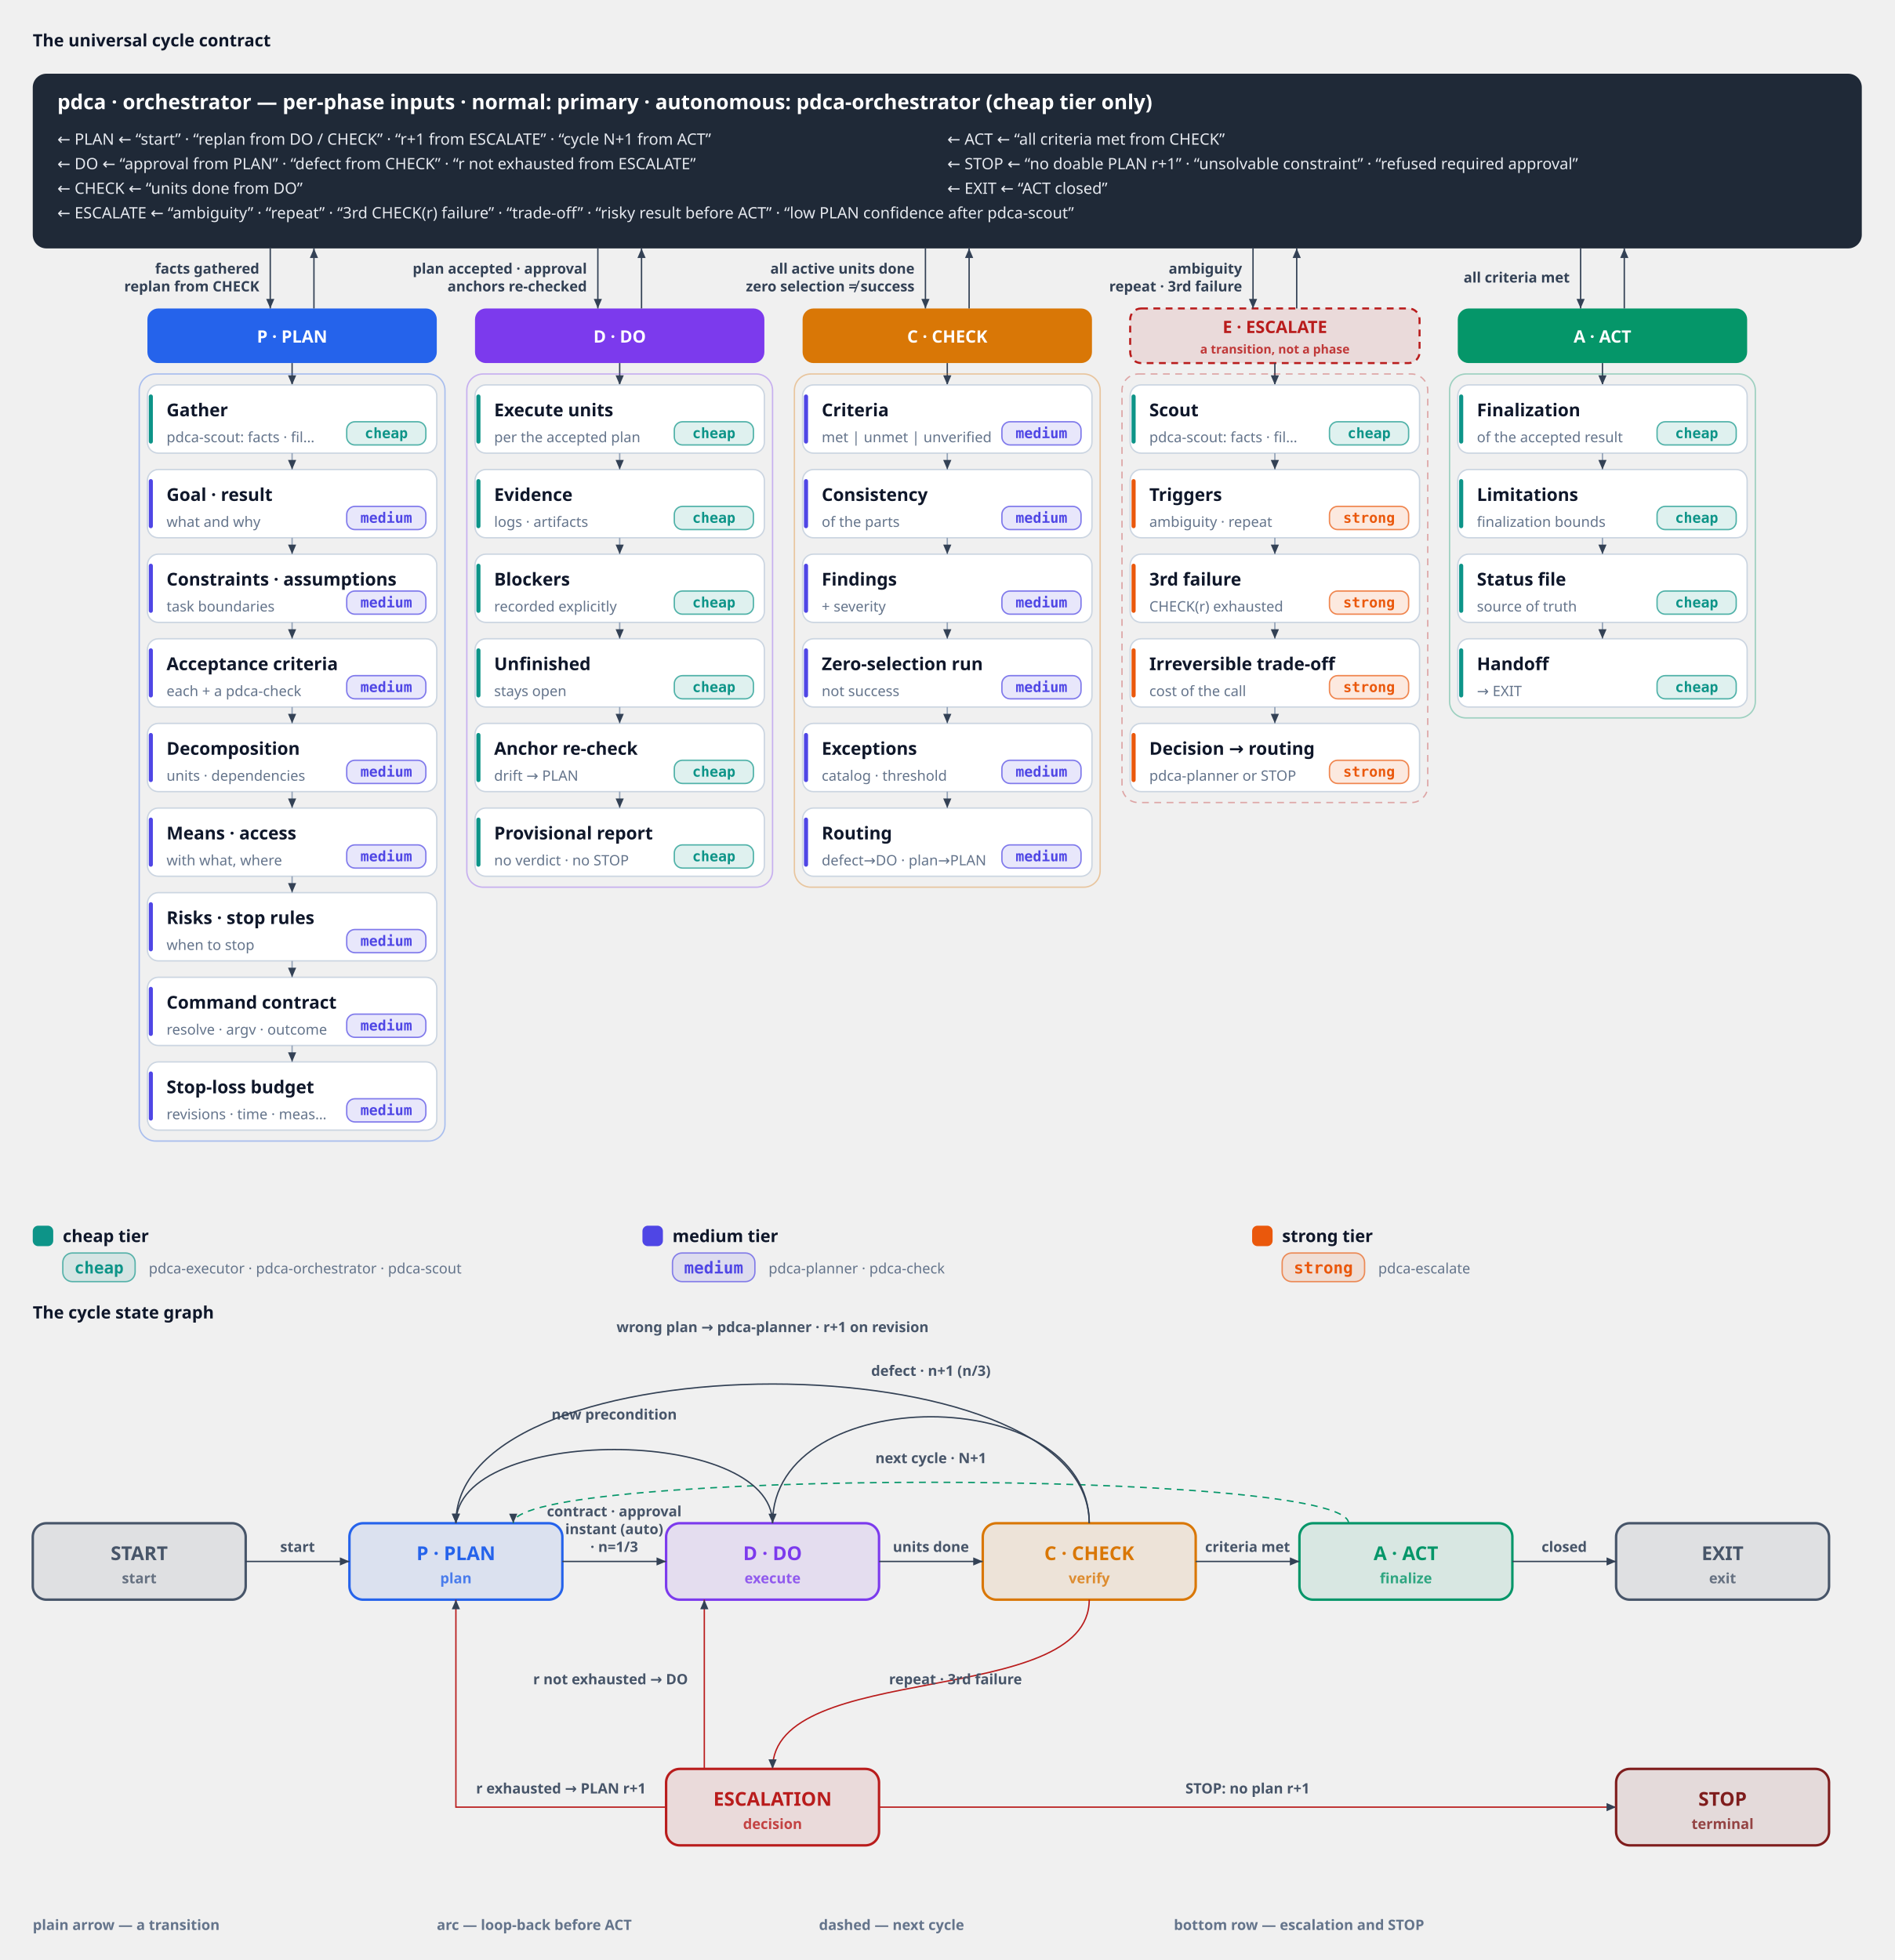
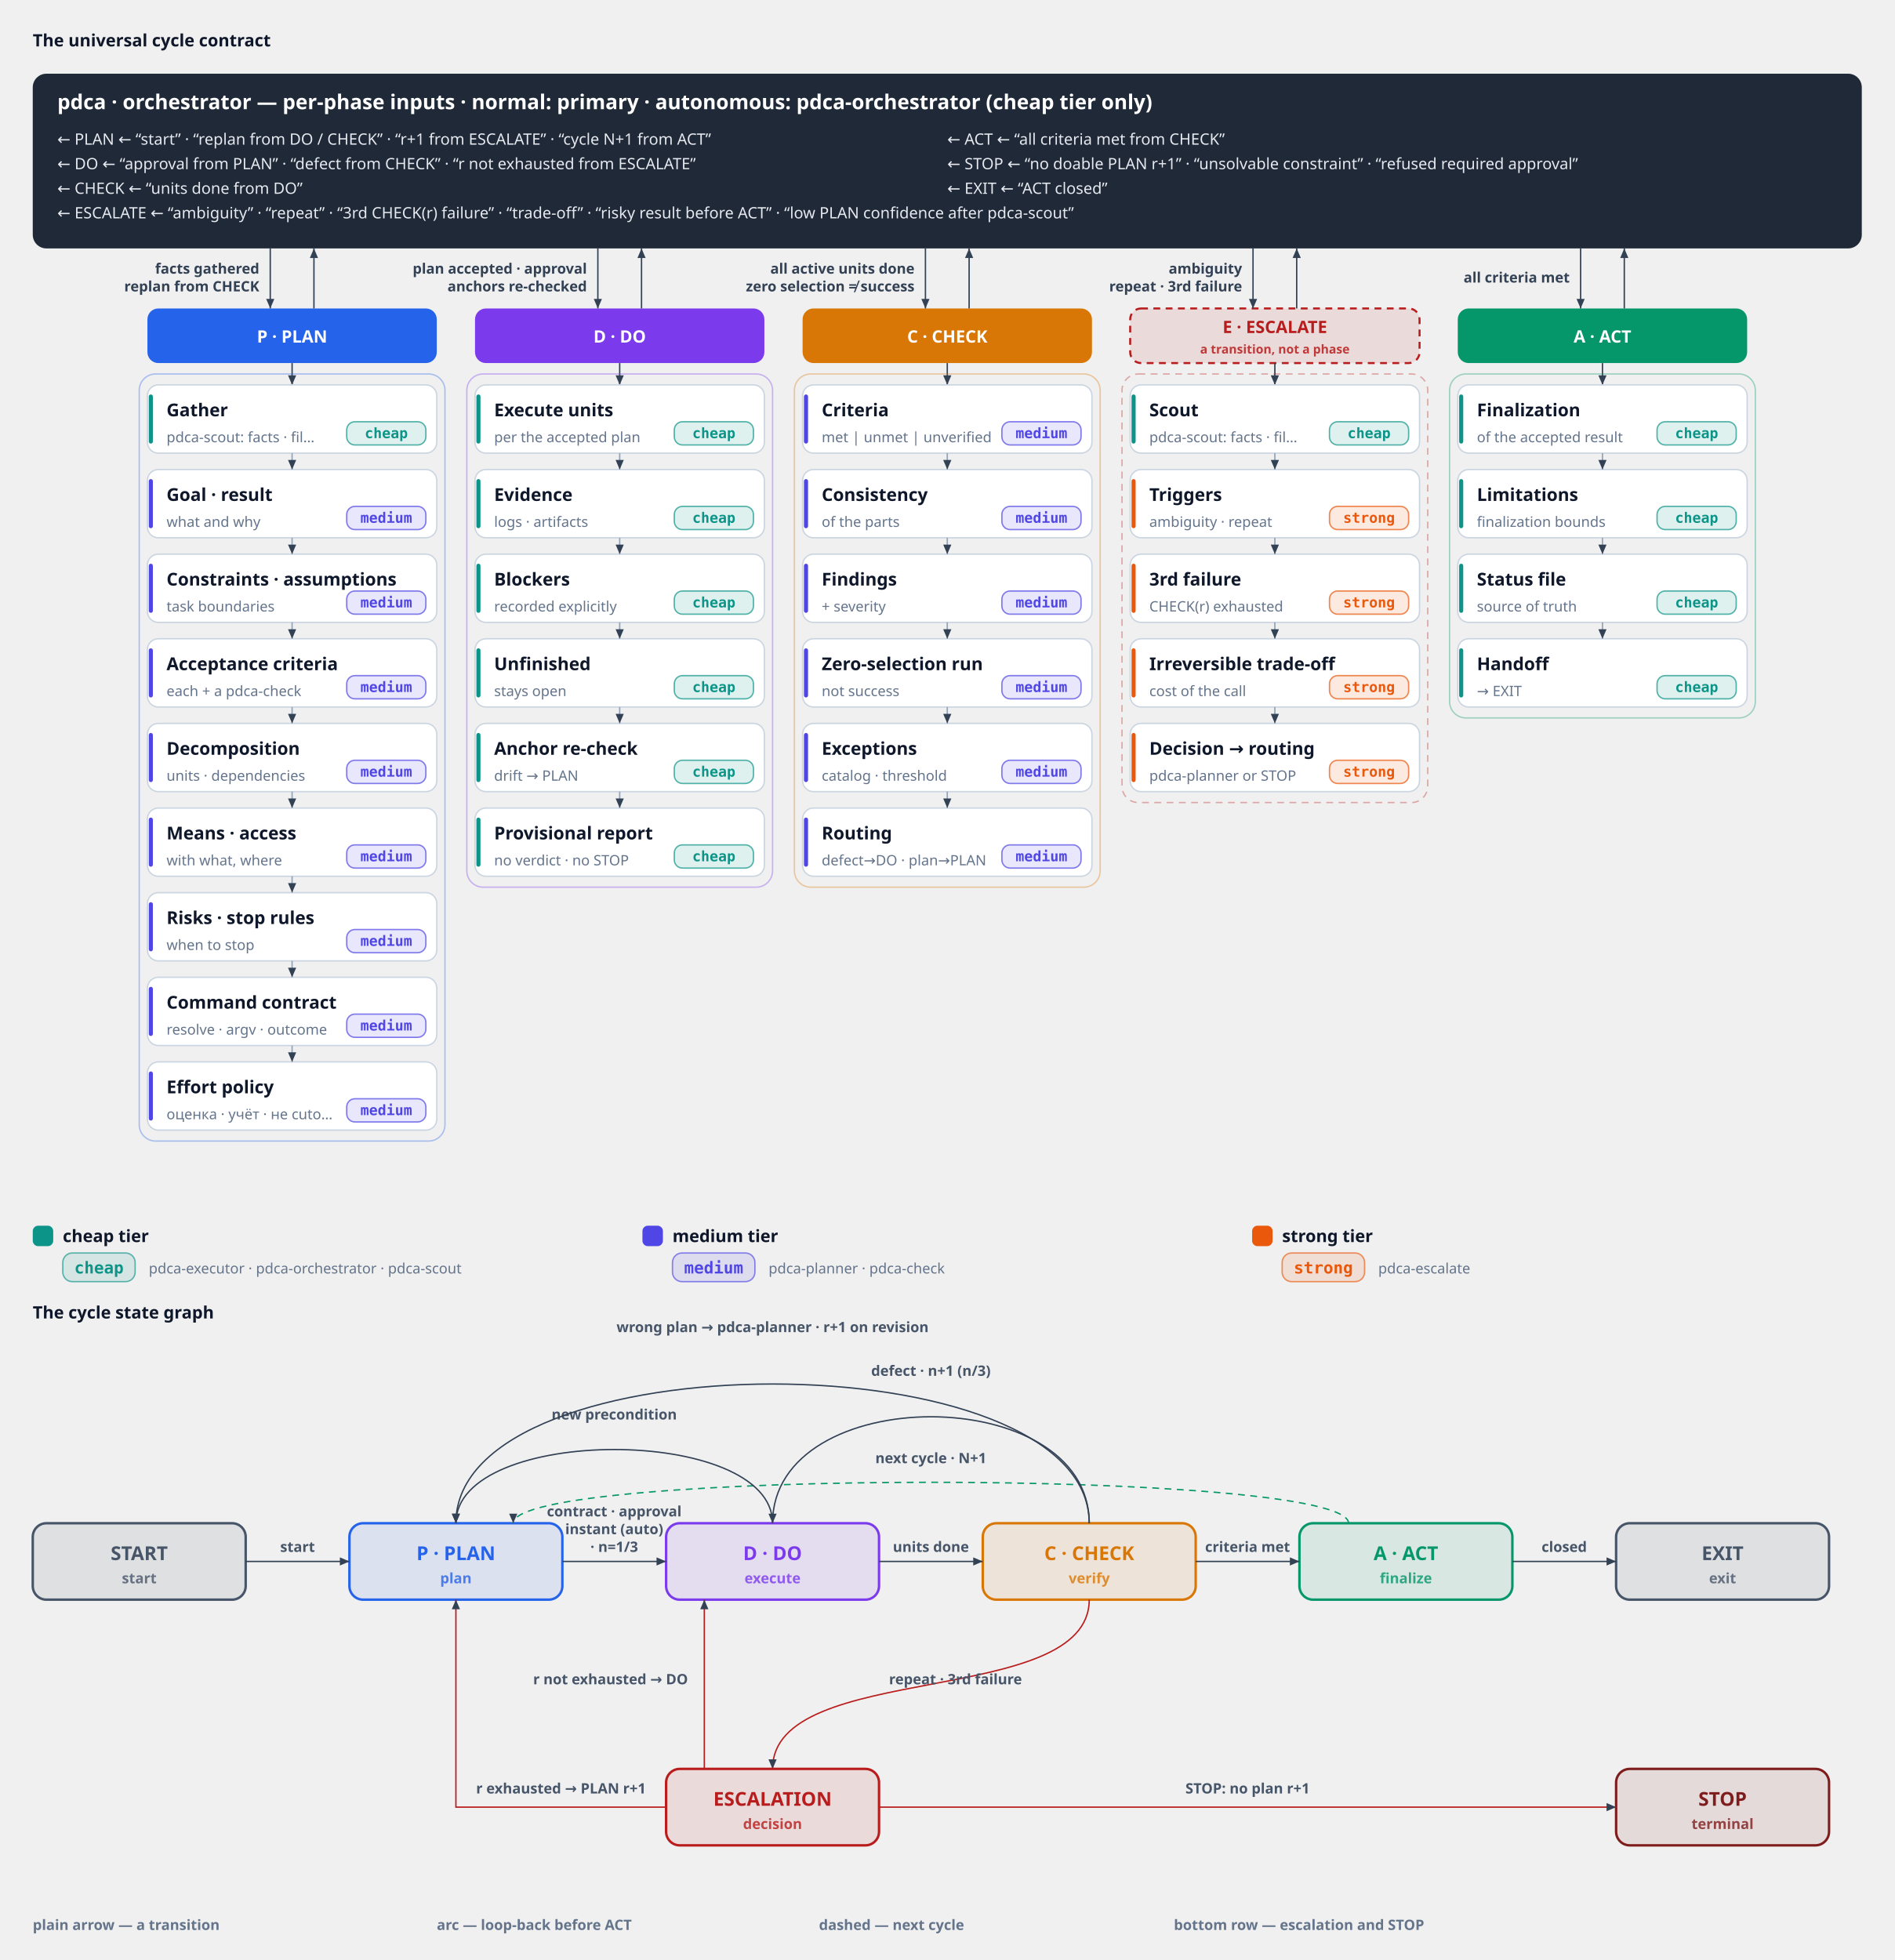
<svg xmlns="http://www.w3.org/2000/svg" viewBox="0 0 1388 1436" width="1388" height="1436" font-family="Segoe UI, system-ui, sans-serif" role="img">
  <defs>
    <marker id="arrow" markerWidth="9" markerHeight="9" refX="7" refY="3" orient="auto">
      <path d="M0,0 L7,3 L0,6 Z" fill="#334155" />
    </marker>
  </defs>
  <style>
.t{font-size:13px;font-weight:600;fill:#0f172a}
.s{font-size:10.5px;fill:#64748b}
.h{font-size:12.5px;font-weight:700;fill:#ffffff}
.h2{font-size:12.5px;font-weight:700}
.h3{font-size:9px;font-weight:600}
.g{font-size:10.5px;font-weight:600}
.band{fill:#1f2937}
.bt{fill:#ffffff;font-size:15px;font-weight:700}
.ol{fill:#e6e9ef;font-size:11.5px}
.lt{font-size:12.5px;font-weight:700;fill:#0f172a}
.ls{font-size:10.5px;fill:#64748b}
.lm{font-family:ui-monospace,Consolas,Menlo,monospace;font-size:12px;font-weight:700}
.bm{font-family:ui-monospace,Consolas,Menlo,monospace;font-size:10.5px;font-weight:700}
.st{font-size:14px;font-weight:700}
.ss{font-size:10.5px;font-weight:600}
</style>
  <text x="24" y="34" class="lt">The universal cycle contract</text>
  <rect x="24" y="54" width="1340" height="128" rx="10" class="band" />
  <text x="42" y="80" class="bt">pdca · orchestrator — per-phase inputs · normal: primary · autonomous: pdca-orchestrator (cheap tier only)</text>
  <text x="42" y="106" class="ol">← PLAN ← “start” · “replan from DO / CHECK” · “r+1 from ESCALATE” · “cycle N+1 from ACT”</text>
  <text x="42" y="124" class="ol">← DO ← “approval from PLAN” · “defect from CHECK” · “r not exhausted from ESCALATE”</text>
  <text x="42" y="142" class="ol">← CHECK ← “units done from DO”</text>
  <text x="42" y="160" class="ol">← ESCALATE ← “ambiguity” · “repeat” · “3rd CHECK(r) failure” · “trade-off” · “risky result before ACT” · “low PLAN confidence after pdca-scout”</text>
  <text x="694.0" y="106" class="ol">← ACT ← “all criteria met from CHECK”</text>
  <text x="694.0" y="124" class="ol">← STOP ← “no doable PLAN r+1” · “unsolvable constraint” · “refused required approval”</text>
  <text x="694.0" y="142" class="ol">← EXIT ← “ACT closed”</text>
  <rect x="108.0" y="226" width="212" height="40" rx="8" fill="#2563eb" />
  <text x="214.0" y="251.0" class="h" fill="#ffffff" text-anchor="middle">P · PLAN</text>
  <polyline points="214.0,266 214.0,282" fill="none" stroke="#334155" marker-end="url(#arrow)" />
  <rect x="108.0" y="282" width="212" height="50" rx="8" fill="#ffffff" stroke="#cbd5e1" stroke-width="1" />
  <rect x="109.0" y="289" width="3" height="36" rx="1.5" fill="#0d9488" />
  <rect x="254.0" y="309" width="58" height="17" rx="6" fill="#0d9488" fill-opacity="0.13" stroke="#0d9488" stroke-opacity="0.7" />
  <text x="283.0" y="321.0" class="bm" fill="#0d9488" text-anchor="middle">cheap</text>
  <text x="122.0" y="305" class="t">Gather</text>
  <text x="122.0" y="324" class="s">pdca-scout: facts · fil…</text>
  <rect x="108.0" y="344" width="212" height="50" rx="8" fill="#ffffff" stroke="#cbd5e1" stroke-width="1" />
  <rect x="109.0" y="351" width="3" height="36" rx="1.5" fill="#4f46e5" />
  <rect x="254.0" y="371" width="58" height="17" rx="6" fill="#4f46e5" fill-opacity="0.13" stroke="#4f46e5" stroke-opacity="0.7" />
  <text x="283.0" y="383.0" class="bm" fill="#4f46e5" text-anchor="middle">medium</text>
  <text x="122.0" y="367" class="t">Goal · result</text>
  <text x="122.0" y="386" class="s">what and why</text>
  <rect x="108.0" y="406" width="212" height="50" rx="8" fill="#ffffff" stroke="#cbd5e1" stroke-width="1" />
  <rect x="109.0" y="413" width="3" height="36" rx="1.5" fill="#4f46e5" />
  <rect x="254.0" y="433" width="58" height="17" rx="6" fill="#4f46e5" fill-opacity="0.13" stroke="#4f46e5" stroke-opacity="0.7" />
  <text x="283.0" y="445.0" class="bm" fill="#4f46e5" text-anchor="middle">medium</text>
  <text x="122.0" y="429" class="t">Constraints · assumptions</text>
  <text x="122.0" y="448" class="s">task boundaries</text>
  <rect x="108.0" y="468" width="212" height="50" rx="8" fill="#ffffff" stroke="#cbd5e1" stroke-width="1" />
  <rect x="109.0" y="475" width="3" height="36" rx="1.5" fill="#4f46e5" />
  <rect x="254.0" y="495" width="58" height="17" rx="6" fill="#4f46e5" fill-opacity="0.13" stroke="#4f46e5" stroke-opacity="0.7" />
  <text x="283.0" y="507.0" class="bm" fill="#4f46e5" text-anchor="middle">medium</text>
  <text x="122.0" y="491" class="t">Acceptance criteria</text>
  <text x="122.0" y="510" class="s">each + a pdca-check</text>
  <rect x="108.0" y="530" width="212" height="50" rx="8" fill="#ffffff" stroke="#cbd5e1" stroke-width="1" />
  <rect x="109.0" y="537" width="3" height="36" rx="1.5" fill="#4f46e5" />
  <rect x="254.0" y="557" width="58" height="17" rx="6" fill="#4f46e5" fill-opacity="0.13" stroke="#4f46e5" stroke-opacity="0.7" />
  <text x="283.0" y="569.0" class="bm" fill="#4f46e5" text-anchor="middle">medium</text>
  <text x="122.0" y="553" class="t">Decomposition</text>
  <text x="122.0" y="572" class="s">units · dependencies</text>
  <rect x="108.0" y="592" width="212" height="50" rx="8" fill="#ffffff" stroke="#cbd5e1" stroke-width="1" />
  <rect x="109.0" y="599" width="3" height="36" rx="1.5" fill="#4f46e5" />
  <rect x="254.0" y="619" width="58" height="17" rx="6" fill="#4f46e5" fill-opacity="0.13" stroke="#4f46e5" stroke-opacity="0.7" />
  <text x="283.0" y="631.0" class="bm" fill="#4f46e5" text-anchor="middle">medium</text>
  <text x="122.0" y="615" class="t">Means · access</text>
  <text x="122.0" y="634" class="s">with what, where</text>
  <rect x="108.0" y="654" width="212" height="50" rx="8" fill="#ffffff" stroke="#cbd5e1" stroke-width="1" />
  <rect x="109.0" y="661" width="3" height="36" rx="1.5" fill="#4f46e5" />
  <rect x="254.0" y="681" width="58" height="17" rx="6" fill="#4f46e5" fill-opacity="0.13" stroke="#4f46e5" stroke-opacity="0.7" />
  <text x="283.0" y="693.0" class="bm" fill="#4f46e5" text-anchor="middle">medium</text>
  <text x="122.0" y="677" class="t">Risks · stop rules</text>
  <text x="122.0" y="696" class="s">when to stop</text>
  <rect x="108.0" y="716" width="212" height="50" rx="8" fill="#ffffff" stroke="#cbd5e1" stroke-width="1" />
  <rect x="109.0" y="723" width="3" height="36" rx="1.5" fill="#4f46e5" />
  <rect x="254.0" y="743" width="58" height="17" rx="6" fill="#4f46e5" fill-opacity="0.13" stroke="#4f46e5" stroke-opacity="0.7" />
  <text x="283.0" y="755.0" class="bm" fill="#4f46e5" text-anchor="middle">medium</text>
  <text x="122.0" y="739" class="t">Command contract</text>
  <text x="122.0" y="758" class="s">resolve · argv · outcome</text>
  <rect x="108.0" y="778" width="212" height="50" rx="8" fill="#ffffff" stroke="#cbd5e1" stroke-width="1" />
  <rect x="109.0" y="785" width="3" height="36" rx="1.5" fill="#4f46e5" />
  <rect x="254.0" y="805" width="58" height="17" rx="6" fill="#4f46e5" fill-opacity="0.13" stroke="#4f46e5" stroke-opacity="0.7" />
  <text x="283.0" y="817.0" class="bm" fill="#4f46e5" text-anchor="middle">medium</text>
-   <text x="122.0" y="801" class="t">Stop-loss budget</text>
-   <text x="122.0" y="820" class="s">revisions · time · meas…</text>
+   <text x="122.0" y="801" class="t">Effort policy</text>
+   <text x="122.0" y="820" class="s">оценка · учёт · не cuto…</text>
  <polyline points="214.0,332 214.0,344" fill="none" stroke="#94a3b8" marker-end="url(#arrow)" />
  <polyline points="214.0,394 214.0,406" fill="none" stroke="#94a3b8" marker-end="url(#arrow)" />
  <polyline points="214.0,456 214.0,468" fill="none" stroke="#94a3b8" marker-end="url(#arrow)" />
  <polyline points="214.0,518 214.0,530" fill="none" stroke="#94a3b8" marker-end="url(#arrow)" />
  <polyline points="214.0,580 214.0,592" fill="none" stroke="#94a3b8" marker-end="url(#arrow)" />
  <polyline points="214.0,642 214.0,654" fill="none" stroke="#94a3b8" marker-end="url(#arrow)" />
  <polyline points="214.0,704 214.0,716" fill="none" stroke="#94a3b8" marker-end="url(#arrow)" />
  <polyline points="214.0,766 214.0,778" fill="none" stroke="#94a3b8" marker-end="url(#arrow)" />
  <rect x="102.0" y="274" width="224" height="562" rx="12" fill="none" stroke="#2563eb" stroke-opacity="0.35" stroke-width="1" />
  <rect x="348.0" y="226" width="212" height="40" rx="8" fill="#7c3aed" />
  <text x="454.0" y="251.0" class="h" fill="#ffffff" text-anchor="middle">D · DO</text>
  <polyline points="454.0,266 454.0,282" fill="none" stroke="#334155" marker-end="url(#arrow)" />
  <rect x="348.0" y="282" width="212" height="50" rx="8" fill="#ffffff" stroke="#cbd5e1" stroke-width="1" />
  <rect x="349.0" y="289" width="3" height="36" rx="1.5" fill="#0d9488" />
  <rect x="494.0" y="309" width="58" height="17" rx="6" fill="#0d9488" fill-opacity="0.13" stroke="#0d9488" stroke-opacity="0.7" />
  <text x="523.0" y="321.0" class="bm" fill="#0d9488" text-anchor="middle">cheap</text>
  <text x="362.0" y="305" class="t">Execute units</text>
  <text x="362.0" y="324" class="s">per the accepted plan</text>
  <rect x="348.0" y="344" width="212" height="50" rx="8" fill="#ffffff" stroke="#cbd5e1" stroke-width="1" />
  <rect x="349.0" y="351" width="3" height="36" rx="1.5" fill="#0d9488" />
  <rect x="494.0" y="371" width="58" height="17" rx="6" fill="#0d9488" fill-opacity="0.13" stroke="#0d9488" stroke-opacity="0.7" />
  <text x="523.0" y="383.0" class="bm" fill="#0d9488" text-anchor="middle">cheap</text>
  <text x="362.0" y="367" class="t">Evidence</text>
  <text x="362.0" y="386" class="s">logs · artifacts</text>
  <rect x="348.0" y="406" width="212" height="50" rx="8" fill="#ffffff" stroke="#cbd5e1" stroke-width="1" />
  <rect x="349.0" y="413" width="3" height="36" rx="1.5" fill="#0d9488" />
  <rect x="494.0" y="433" width="58" height="17" rx="6" fill="#0d9488" fill-opacity="0.13" stroke="#0d9488" stroke-opacity="0.7" />
  <text x="523.0" y="445.0" class="bm" fill="#0d9488" text-anchor="middle">cheap</text>
  <text x="362.0" y="429" class="t">Blockers</text>
  <text x="362.0" y="448" class="s">recorded explicitly</text>
  <rect x="348.0" y="468" width="212" height="50" rx="8" fill="#ffffff" stroke="#cbd5e1" stroke-width="1" />
  <rect x="349.0" y="475" width="3" height="36" rx="1.5" fill="#0d9488" />
  <rect x="494.0" y="495" width="58" height="17" rx="6" fill="#0d9488" fill-opacity="0.13" stroke="#0d9488" stroke-opacity="0.7" />
  <text x="523.0" y="507.0" class="bm" fill="#0d9488" text-anchor="middle">cheap</text>
  <text x="362.0" y="491" class="t">Unfinished</text>
  <text x="362.0" y="510" class="s">stays open</text>
  <rect x="348.0" y="530" width="212" height="50" rx="8" fill="#ffffff" stroke="#cbd5e1" stroke-width="1" />
  <rect x="349.0" y="537" width="3" height="36" rx="1.5" fill="#0d9488" />
  <rect x="494.0" y="557" width="58" height="17" rx="6" fill="#0d9488" fill-opacity="0.13" stroke="#0d9488" stroke-opacity="0.7" />
  <text x="523.0" y="569.0" class="bm" fill="#0d9488" text-anchor="middle">cheap</text>
  <text x="362.0" y="553" class="t">Anchor re-check</text>
  <text x="362.0" y="572" class="s">drift → PLAN</text>
  <rect x="348.0" y="592" width="212" height="50" rx="8" fill="#ffffff" stroke="#cbd5e1" stroke-width="1" />
  <rect x="349.0" y="599" width="3" height="36" rx="1.5" fill="#0d9488" />
  <rect x="494.0" y="619" width="58" height="17" rx="6" fill="#0d9488" fill-opacity="0.13" stroke="#0d9488" stroke-opacity="0.7" />
  <text x="523.0" y="631.0" class="bm" fill="#0d9488" text-anchor="middle">cheap</text>
  <text x="362.0" y="615" class="t">Provisional report</text>
  <text x="362.0" y="634" class="s">no verdict · no STOP</text>
  <polyline points="454.0,332 454.0,344" fill="none" stroke="#94a3b8" marker-end="url(#arrow)" />
  <polyline points="454.0,394 454.0,406" fill="none" stroke="#94a3b8" marker-end="url(#arrow)" />
  <polyline points="454.0,456 454.0,468" fill="none" stroke="#94a3b8" marker-end="url(#arrow)" />
  <polyline points="454.0,518 454.0,530" fill="none" stroke="#94a3b8" marker-end="url(#arrow)" />
  <polyline points="454.0,580 454.0,592" fill="none" stroke="#94a3b8" marker-end="url(#arrow)" />
  <rect x="342.0" y="274" width="224" height="376" rx="12" fill="none" stroke="#7c3aed" stroke-opacity="0.35" stroke-width="1" />
  <rect x="588.0" y="226" width="212" height="40" rx="8" fill="#d97706" />
  <text x="694.0" y="251.0" class="h" fill="#ffffff" text-anchor="middle">C · CHECK</text>
  <polyline points="694.0,266 694.0,282" fill="none" stroke="#334155" marker-end="url(#arrow)" />
  <rect x="588.0" y="282" width="212" height="50" rx="8" fill="#ffffff" stroke="#cbd5e1" stroke-width="1" />
  <rect x="589.0" y="289" width="3" height="36" rx="1.5" fill="#4f46e5" />
  <rect x="734.0" y="309" width="58" height="17" rx="6" fill="#4f46e5" fill-opacity="0.13" stroke="#4f46e5" stroke-opacity="0.7" />
  <text x="763.0" y="321.0" class="bm" fill="#4f46e5" text-anchor="middle">medium</text>
  <text x="602.0" y="305" class="t">Criteria</text>
  <text x="602.0" y="324" class="s">met | unmet | unverified</text>
  <rect x="588.0" y="344" width="212" height="50" rx="8" fill="#ffffff" stroke="#cbd5e1" stroke-width="1" />
  <rect x="589.0" y="351" width="3" height="36" rx="1.5" fill="#4f46e5" />
  <rect x="734.0" y="371" width="58" height="17" rx="6" fill="#4f46e5" fill-opacity="0.13" stroke="#4f46e5" stroke-opacity="0.7" />
  <text x="763.0" y="383.0" class="bm" fill="#4f46e5" text-anchor="middle">medium</text>
  <text x="602.0" y="367" class="t">Consistency</text>
  <text x="602.0" y="386" class="s">of the parts</text>
  <rect x="588.0" y="406" width="212" height="50" rx="8" fill="#ffffff" stroke="#cbd5e1" stroke-width="1" />
  <rect x="589.0" y="413" width="3" height="36" rx="1.5" fill="#4f46e5" />
  <rect x="734.0" y="433" width="58" height="17" rx="6" fill="#4f46e5" fill-opacity="0.13" stroke="#4f46e5" stroke-opacity="0.7" />
  <text x="763.0" y="445.0" class="bm" fill="#4f46e5" text-anchor="middle">medium</text>
  <text x="602.0" y="429" class="t">Findings</text>
  <text x="602.0" y="448" class="s">+ severity</text>
  <rect x="588.0" y="468" width="212" height="50" rx="8" fill="#ffffff" stroke="#cbd5e1" stroke-width="1" />
  <rect x="589.0" y="475" width="3" height="36" rx="1.5" fill="#4f46e5" />
  <rect x="734.0" y="495" width="58" height="17" rx="6" fill="#4f46e5" fill-opacity="0.13" stroke="#4f46e5" stroke-opacity="0.7" />
  <text x="763.0" y="507.0" class="bm" fill="#4f46e5" text-anchor="middle">medium</text>
  <text x="602.0" y="491" class="t">Zero-selection run</text>
  <text x="602.0" y="510" class="s">not success</text>
  <rect x="588.0" y="530" width="212" height="50" rx="8" fill="#ffffff" stroke="#cbd5e1" stroke-width="1" />
  <rect x="589.0" y="537" width="3" height="36" rx="1.5" fill="#4f46e5" />
  <rect x="734.0" y="557" width="58" height="17" rx="6" fill="#4f46e5" fill-opacity="0.13" stroke="#4f46e5" stroke-opacity="0.7" />
  <text x="763.0" y="569.0" class="bm" fill="#4f46e5" text-anchor="middle">medium</text>
  <text x="602.0" y="553" class="t">Exceptions</text>
  <text x="602.0" y="572" class="s">catalog · threshold</text>
  <rect x="588.0" y="592" width="212" height="50" rx="8" fill="#ffffff" stroke="#cbd5e1" stroke-width="1" />
  <rect x="589.0" y="599" width="3" height="36" rx="1.5" fill="#4f46e5" />
  <rect x="734.0" y="619" width="58" height="17" rx="6" fill="#4f46e5" fill-opacity="0.13" stroke="#4f46e5" stroke-opacity="0.7" />
  <text x="763.0" y="631.0" class="bm" fill="#4f46e5" text-anchor="middle">medium</text>
  <text x="602.0" y="615" class="t">Routing</text>
  <text x="602.0" y="634" class="s">defect→DO · plan→PLAN</text>
  <polyline points="694.0,332 694.0,344" fill="none" stroke="#94a3b8" marker-end="url(#arrow)" />
  <polyline points="694.0,394 694.0,406" fill="none" stroke="#94a3b8" marker-end="url(#arrow)" />
  <polyline points="694.0,456 694.0,468" fill="none" stroke="#94a3b8" marker-end="url(#arrow)" />
  <polyline points="694.0,518 694.0,530" fill="none" stroke="#94a3b8" marker-end="url(#arrow)" />
  <polyline points="694.0,580 694.0,592" fill="none" stroke="#94a3b8" marker-end="url(#arrow)" />
  <rect x="582.0" y="274" width="224" height="376" rx="12" fill="none" stroke="#d97706" stroke-opacity="0.35" stroke-width="1" />
  <rect x="828.0" y="226" width="212" height="40" rx="8" fill="#b91c1c" fill-opacity="0.10" stroke="#b91c1c" stroke-width="1.5" stroke-dasharray="5,4" />
  <text x="934.0" y="244.0" class="h2" fill="#b91c1c" text-anchor="middle">E · ESCALATE</text>
  <text x="934.0" y="259.0" class="h3" fill="#b91c1c" opacity="0.85" text-anchor="middle">a transition, not a phase</text>
  <polyline points="934.0,266 934.0,282" fill="none" stroke="#334155" marker-end="url(#arrow)" />
  <rect x="828.0" y="282" width="212" height="50" rx="8" fill="#ffffff" stroke="#cbd5e1" stroke-width="1" />
  <rect x="829.0" y="289" width="3" height="36" rx="1.5" fill="#0d9488" />
  <rect x="974.0" y="309" width="58" height="17" rx="6" fill="#0d9488" fill-opacity="0.13" stroke="#0d9488" stroke-opacity="0.7" />
  <text x="1003.0" y="321.0" class="bm" fill="#0d9488" text-anchor="middle">cheap</text>
  <text x="842.0" y="305" class="t">Scout</text>
  <text x="842.0" y="324" class="s">pdca-scout: facts · fil…</text>
  <rect x="828.0" y="344" width="212" height="50" rx="8" fill="#ffffff" stroke="#cbd5e1" stroke-width="1" />
  <rect x="829.0" y="351" width="3" height="36" rx="1.5" fill="#ea580c" />
  <rect x="974.0" y="371" width="58" height="17" rx="6" fill="#ea580c" fill-opacity="0.13" stroke="#ea580c" stroke-opacity="0.7" />
  <text x="1003.0" y="383.0" class="bm" fill="#ea580c" text-anchor="middle">strong</text>
  <text x="842.0" y="367" class="t">Triggers</text>
  <text x="842.0" y="386" class="s">ambiguity · repeat</text>
  <rect x="828.0" y="406" width="212" height="50" rx="8" fill="#ffffff" stroke="#cbd5e1" stroke-width="1" />
  <rect x="829.0" y="413" width="3" height="36" rx="1.5" fill="#ea580c" />
  <rect x="974.0" y="433" width="58" height="17" rx="6" fill="#ea580c" fill-opacity="0.13" stroke="#ea580c" stroke-opacity="0.7" />
  <text x="1003.0" y="445.0" class="bm" fill="#ea580c" text-anchor="middle">strong</text>
  <text x="842.0" y="429" class="t">3rd failure</text>
  <text x="842.0" y="448" class="s">CHECK(r) exhausted</text>
  <rect x="828.0" y="468" width="212" height="50" rx="8" fill="#ffffff" stroke="#cbd5e1" stroke-width="1" />
  <rect x="829.0" y="475" width="3" height="36" rx="1.5" fill="#ea580c" />
  <rect x="974.0" y="495" width="58" height="17" rx="6" fill="#ea580c" fill-opacity="0.13" stroke="#ea580c" stroke-opacity="0.7" />
  <text x="1003.0" y="507.0" class="bm" fill="#ea580c" text-anchor="middle">strong</text>
  <text x="842.0" y="491" class="t">Irreversible trade-off</text>
  <text x="842.0" y="510" class="s">cost of the call</text>
  <rect x="828.0" y="530" width="212" height="50" rx="8" fill="#ffffff" stroke="#cbd5e1" stroke-width="1" />
  <rect x="829.0" y="537" width="3" height="36" rx="1.5" fill="#ea580c" />
  <rect x="974.0" y="557" width="58" height="17" rx="6" fill="#ea580c" fill-opacity="0.13" stroke="#ea580c" stroke-opacity="0.7" />
  <text x="1003.0" y="569.0" class="bm" fill="#ea580c" text-anchor="middle">strong</text>
  <text x="842.0" y="553" class="t">Decision → routing</text>
  <text x="842.0" y="572" class="s">pdca-planner or STOP</text>
  <polyline points="934.0,332 934.0,344" fill="none" stroke="#94a3b8" marker-end="url(#arrow)" />
  <polyline points="934.0,394 934.0,406" fill="none" stroke="#94a3b8" marker-end="url(#arrow)" />
  <polyline points="934.0,456 934.0,468" fill="none" stroke="#94a3b8" marker-end="url(#arrow)" />
  <polyline points="934.0,518 934.0,530" fill="none" stroke="#94a3b8" marker-end="url(#arrow)" />
  <rect x="822.0" y="274" width="224" height="314" rx="12" fill="none" stroke="#b91c1c" stroke-opacity="0.35" stroke-width="1" stroke-dasharray="5,4" />
  <rect x="1068.0" y="226" width="212" height="40" rx="8" fill="#059669" />
  <text x="1174.0" y="251.0" class="h" fill="#ffffff" text-anchor="middle">A · ACT</text>
  <polyline points="1174.0,266 1174.0,282" fill="none" stroke="#334155" marker-end="url(#arrow)" />
  <rect x="1068.0" y="282" width="212" height="50" rx="8" fill="#ffffff" stroke="#cbd5e1" stroke-width="1" />
  <rect x="1069.0" y="289" width="3" height="36" rx="1.5" fill="#0d9488" />
  <rect x="1214.0" y="309" width="58" height="17" rx="6" fill="#0d9488" fill-opacity="0.13" stroke="#0d9488" stroke-opacity="0.7" />
  <text x="1243.0" y="321.0" class="bm" fill="#0d9488" text-anchor="middle">cheap</text>
  <text x="1082.0" y="305" class="t">Finalization</text>
  <text x="1082.0" y="324" class="s">of the accepted result</text>
  <rect x="1068.0" y="344" width="212" height="50" rx="8" fill="#ffffff" stroke="#cbd5e1" stroke-width="1" />
  <rect x="1069.0" y="351" width="3" height="36" rx="1.5" fill="#0d9488" />
  <rect x="1214.0" y="371" width="58" height="17" rx="6" fill="#0d9488" fill-opacity="0.13" stroke="#0d9488" stroke-opacity="0.7" />
  <text x="1243.0" y="383.0" class="bm" fill="#0d9488" text-anchor="middle">cheap</text>
  <text x="1082.0" y="367" class="t">Limitations</text>
  <text x="1082.0" y="386" class="s">finalization bounds</text>
  <rect x="1068.0" y="406" width="212" height="50" rx="8" fill="#ffffff" stroke="#cbd5e1" stroke-width="1" />
  <rect x="1069.0" y="413" width="3" height="36" rx="1.5" fill="#0d9488" />
  <rect x="1214.0" y="433" width="58" height="17" rx="6" fill="#0d9488" fill-opacity="0.13" stroke="#0d9488" stroke-opacity="0.7" />
  <text x="1243.0" y="445.0" class="bm" fill="#0d9488" text-anchor="middle">cheap</text>
  <text x="1082.0" y="429" class="t">Status file</text>
  <text x="1082.0" y="448" class="s">source of truth</text>
  <rect x="1068.0" y="468" width="212" height="50" rx="8" fill="#ffffff" stroke="#cbd5e1" stroke-width="1" />
  <rect x="1069.0" y="475" width="3" height="36" rx="1.5" fill="#0d9488" />
  <rect x="1214.0" y="495" width="58" height="17" rx="6" fill="#0d9488" fill-opacity="0.13" stroke="#0d9488" stroke-opacity="0.7" />
  <text x="1243.0" y="507.0" class="bm" fill="#0d9488" text-anchor="middle">cheap</text>
  <text x="1082.0" y="491" class="t">Handoff</text>
  <text x="1082.0" y="510" class="s">→ EXIT</text>
  <polyline points="1174.0,332 1174.0,344" fill="none" stroke="#94a3b8" marker-end="url(#arrow)" />
  <polyline points="1174.0,394 1174.0,406" fill="none" stroke="#94a3b8" marker-end="url(#arrow)" />
  <polyline points="1174.0,456 1174.0,468" fill="none" stroke="#94a3b8" marker-end="url(#arrow)" />
  <rect x="1062.0" y="274" width="224" height="252" rx="12" fill="none" stroke="#059669" stroke-opacity="0.35" stroke-width="1" />
  <polyline points="198.0,182 198.0,226" fill="none" stroke="#334155" data-edge-id="dispatch_p" marker-end="url(#arrow)" />
  <text x="190.0" y="200.5" class="g" fill="#334155" text-anchor="end">facts gathered</text>
  <text x="190.0" y="213.5" class="g" fill="#334155" text-anchor="end">replan from CHECK</text>
  <polyline points="230.0,226 230.0,182" fill="none" stroke="#334155" data-edge-id="return_p" marker-end="url(#arrow)" />
  <polyline points="438.0,182 438.0,226" fill="none" stroke="#334155" data-edge-id="dispatch_d" marker-end="url(#arrow)" />
  <text x="430.0" y="200.5" class="g" fill="#334155" text-anchor="end">plan accepted · approval</text>
  <text x="430.0" y="213.5" class="g" fill="#334155" text-anchor="end">anchors re-checked</text>
  <polyline points="470.0,226 470.0,182" fill="none" stroke="#334155" data-edge-id="return_d" marker-end="url(#arrow)" />
  <polyline points="678.0,182 678.0,226" fill="none" stroke="#334155" data-edge-id="dispatch_c" marker-end="url(#arrow)" />
  <text x="670.0" y="200.5" class="g" fill="#334155" text-anchor="end">all active units done</text>
  <text x="670.0" y="213.5" class="g" fill="#334155" text-anchor="end">zero selection ≠ success</text>
  <polyline points="710.0,226 710.0,182" fill="none" stroke="#334155" data-edge-id="return_c" marker-end="url(#arrow)" />
  <polyline points="918.0,182 918.0,226" fill="none" stroke="#334155" data-edge-id="dispatch_e" marker-end="url(#arrow)" />
  <text x="910.0" y="200.5" class="g" fill="#334155" text-anchor="end">ambiguity</text>
  <text x="910.0" y="213.5" class="g" fill="#334155" text-anchor="end">repeat · 3rd failure</text>
  <polyline points="950.0,226 950.0,182" fill="none" stroke="#334155" data-edge-id="return_e" marker-end="url(#arrow)" />
  <polyline points="1158.0,182 1158.0,226" fill="none" stroke="#334155" data-edge-id="dispatch_a" marker-end="url(#arrow)" />
  <text x="1150.0" y="207.0" class="g" fill="#334155" text-anchor="end">all criteria met</text>
  <polyline points="1190.0,226 1190.0,182" fill="none" stroke="#334155" data-edge-id="return_a" marker-end="url(#arrow)" />
  <rect x="24.0" y="898" width="15" height="15" rx="4" fill="#0d9488" />
  <text x="46.0" y="910" class="lt">cheap tier</text>
  <rect x="46.0" y="918" width="53.0" height="21" rx="7" fill="#0d9488" fill-opacity="0.12" stroke="#0d9488" stroke-opacity="0.65" />
  <text x="72.5" y="933" class="lm" fill="#0d9488" text-anchor="middle">cheap</text>
  <text x="109.0" y="933" class="ls">pdca-executor · pdca-orchestrator · pdca-scout</text>
  <rect x="470.667" y="898" width="15" height="15" rx="4" fill="#4f46e5" />
  <text x="492.667" y="910" class="lt">medium tier</text>
  <rect x="492.667" y="918" width="60.4" height="21" rx="7" fill="#4f46e5" fill-opacity="0.12" stroke="#4f46e5" stroke-opacity="0.65" />
  <text x="522.867" y="933" class="lm" fill="#4f46e5" text-anchor="middle">medium</text>
  <text x="563.067" y="933" class="ls">pdca-planner · pdca-check</text>
  <rect x="917.333" y="898" width="15" height="15" rx="4" fill="#ea580c" />
  <text x="939.333" y="910" class="lt">strong tier</text>
  <rect x="939.333" y="918" width="60.4" height="21" rx="7" fill="#ea580c" fill-opacity="0.12" stroke="#ea580c" stroke-opacity="0.65" />
  <text x="969.533" y="933" class="lm" fill="#ea580c" text-anchor="middle">strong</text>
  <text x="1009.733" y="933" class="ls">pdca-escalate</text>
  <text x="24" y="966" class="lt">The cycle state graph</text>
  <rect x="24" y="1116" width="156" height="56" rx="10" fill="#475569" fill-opacity="0.10" stroke="#475569" stroke-width="1.8" data-node-id="START" />
  <text x="102.0" y="1143.0" class="st" fill="#475569" text-anchor="middle">START</text>
  <text x="102.0" y="1160.0" class="ss" fill="#475569" text-anchor="middle" opacity="0.8">start</text>
  <rect x="256" y="1116" width="156" height="56" rx="10" fill="#2563eb" fill-opacity="0.10" stroke="#2563eb" stroke-width="1.8" data-node-id="PLAN" />
  <text x="334.0" y="1143.0" class="st" fill="#2563eb" text-anchor="middle">P · PLAN</text>
  <text x="334.0" y="1160.0" class="ss" fill="#2563eb" text-anchor="middle" opacity="0.8">plan</text>
  <rect x="488" y="1116" width="156" height="56" rx="10" fill="#7c3aed" fill-opacity="0.10" stroke="#7c3aed" stroke-width="1.8" data-node-id="DO" />
  <text x="566.0" y="1143.0" class="st" fill="#7c3aed" text-anchor="middle">D · DO</text>
  <text x="566.0" y="1160.0" class="ss" fill="#7c3aed" text-anchor="middle" opacity="0.8">execute</text>
  <rect x="720" y="1116" width="156" height="56" rx="10" fill="#d97706" fill-opacity="0.10" stroke="#d97706" stroke-width="1.8" data-node-id="CHECK" />
  <text x="798.0" y="1143.0" class="st" fill="#d97706" text-anchor="middle">C · CHECK</text>
  <text x="798.0" y="1160.0" class="ss" fill="#d97706" text-anchor="middle" opacity="0.8">verify</text>
  <rect x="952" y="1116" width="156" height="56" rx="10" fill="#059669" fill-opacity="0.10" stroke="#059669" stroke-width="1.8" data-node-id="ACT" />
  <text x="1030.0" y="1143.0" class="st" fill="#059669" text-anchor="middle">A · ACT</text>
  <text x="1030.0" y="1160.0" class="ss" fill="#059669" text-anchor="middle" opacity="0.8">finalize</text>
  <rect x="1184" y="1116" width="156" height="56" rx="10" fill="#475569" fill-opacity="0.10" stroke="#475569" stroke-width="1.8" data-node-id="EXIT" />
  <text x="1262.0" y="1143.0" class="st" fill="#475569" text-anchor="middle">EXIT</text>
  <text x="1262.0" y="1160.0" class="ss" fill="#475569" text-anchor="middle" opacity="0.8">exit</text>
  <polyline points="180,1144.0 256,1144.0" fill="none" stroke="#334155" data-edge-id="start_plan" marker-end="url(#arrow)" />
  <text x="218.0" y="1137.0" class="g" fill="#475569" text-anchor="middle">start</text>
  <polyline points="412,1144.0 488,1144.0" fill="none" stroke="#334155" data-edge-id="plan_do" marker-end="url(#arrow)" />
  <text x="450.0" y="1111.0" class="g" fill="#475569" text-anchor="middle">contract · approval</text>
  <text x="450.0" y="1124.0" class="g" fill="#475569" text-anchor="middle">instant (auto)</text>
  <text x="450.0" y="1137.0" class="g" fill="#475569" text-anchor="middle">· n=1/3</text>
  <polyline points="644,1144.0 720,1144.0" fill="none" stroke="#334155" data-edge-id="do_check" marker-end="url(#arrow)" />
  <text x="682.0" y="1137.0" class="g" fill="#475569" text-anchor="middle">units done</text>
  <polyline points="876,1144.0 952,1144.0" fill="none" stroke="#334155" data-edge-id="check_act" marker-end="url(#arrow)" />
  <text x="914.0" y="1137.0" class="g" fill="#475569" text-anchor="middle">criteria met</text>
  <polyline points="1108,1144.0 1184,1144.0" fill="none" stroke="#334155" data-edge-id="act_exit" marker-end="url(#arrow)" />
  <text x="1146.0" y="1137.0" class="g" fill="#475569" text-anchor="middle">closed</text>
  <path d="M988,1116 C988,1076 376,1076 376,1116" fill="none" stroke="#059669" stroke-dasharray="5,4" data-edge-id="act_plan" marker-end="url(#arrow)" />
  <text x="682" y="1072" class="g" fill="#475569" text-anchor="middle">next cycle · N+1</text>
  <path d="M566,1116 C566,1044 334,1044 334,1116" fill="none" stroke="#334155" data-edge-id="do_plan_blocker" marker-end="url(#arrow)" />
  <text x="450" y="1040" class="g" fill="#475569" text-anchor="middle">new precondition</text>
  <path d="M798,1116 C798,1012 566,1012 566,1116" fill="none" stroke="#334155" data-edge-id="check_do_defect" marker-end="url(#arrow)" />
  <text x="682" y="1008" class="g" fill="#475569" text-anchor="middle">defect · n+1 (n/3)</text>
  <path d="M798,1116 C798,980 334,980 334,1116" fill="none" stroke="#334155" data-edge-id="check_plan_replan" marker-end="url(#arrow)" />
  <text x="566" y="976" class="g" fill="#475569" text-anchor="middle">wrong plan → pdca-planner · r+1 on revision</text>
  <rect x="488" y="1296" width="156" height="56" rx="10" fill="#b91c1c" fill-opacity="0.10" stroke="#b91c1c" stroke-width="1.8" data-node-id="ESCALATE" />
  <text x="566.0" y="1323.0" class="st" fill="#b91c1c" text-anchor="middle">ESCALATION</text>
  <text x="566.0" y="1340.0" class="ss" fill="#b91c1c" text-anchor="middle" opacity="0.8">decision</text>
  <rect x="1184" y="1296" width="156" height="56" rx="10" fill="#7f1d1d" fill-opacity="0.10" stroke="#7f1d1d" stroke-width="1.8" data-node-id="STOP" />
  <text x="1262.0" y="1323.0" class="st" fill="#7f1d1d" text-anchor="middle">STOP</text>
  <text x="1262.0" y="1340.0" class="ss" fill="#7f1d1d" text-anchor="middle" opacity="0.8">terminal</text>
  <path d="M798,1172 C798,1252 566,1216 566,1296" fill="none" stroke="#b91c1c" data-edge-id="check_escalate" marker-end="url(#arrow)" />
  <text x="700" y="1234.0" class="g" fill="#475569" text-anchor="middle">repeat · 3rd failure</text>
  <polyline points="516,1296 516,1172" fill="none" stroke="#b91c1c" data-edge-id="escalate_do" marker-end="url(#arrow)" />
  <text x="504" y="1234.0" class="g" fill="#475569" text-anchor="end">r not exhausted → DO</text>
  <polyline points="488,1324.0 334,1324.0 334,1172" fill="none" stroke="#b91c1c" data-edge-id="escalate_plan" marker-end="url(#arrow)" />
  <text x="411" y="1314.0" class="g" fill="#475569" text-anchor="middle">r exhausted → PLAN r+1</text>
  <polyline points="644,1324.0 1184,1324.0" fill="none" stroke="#b91c1c" data-edge-id="escalate_stop" marker-end="url(#arrow)" />
  <text x="914" y="1314.0" class="g" fill="#475569" text-anchor="middle">STOP: no plan r+1</text>
  <text x="24" y="1414" class="g" fill="#64748b" text-anchor="start">plain arrow — a transition</text>
  <text x="320" y="1414" class="g" fill="#64748b" text-anchor="start">arc — loop-back before ACT</text>
  <text x="600" y="1414" class="g" fill="#64748b" text-anchor="start">dashed — next cycle</text>
  <text x="860" y="1414" class="g" fill="#64748b" text-anchor="start">bottom row — escalation and STOP</text>
</svg>
